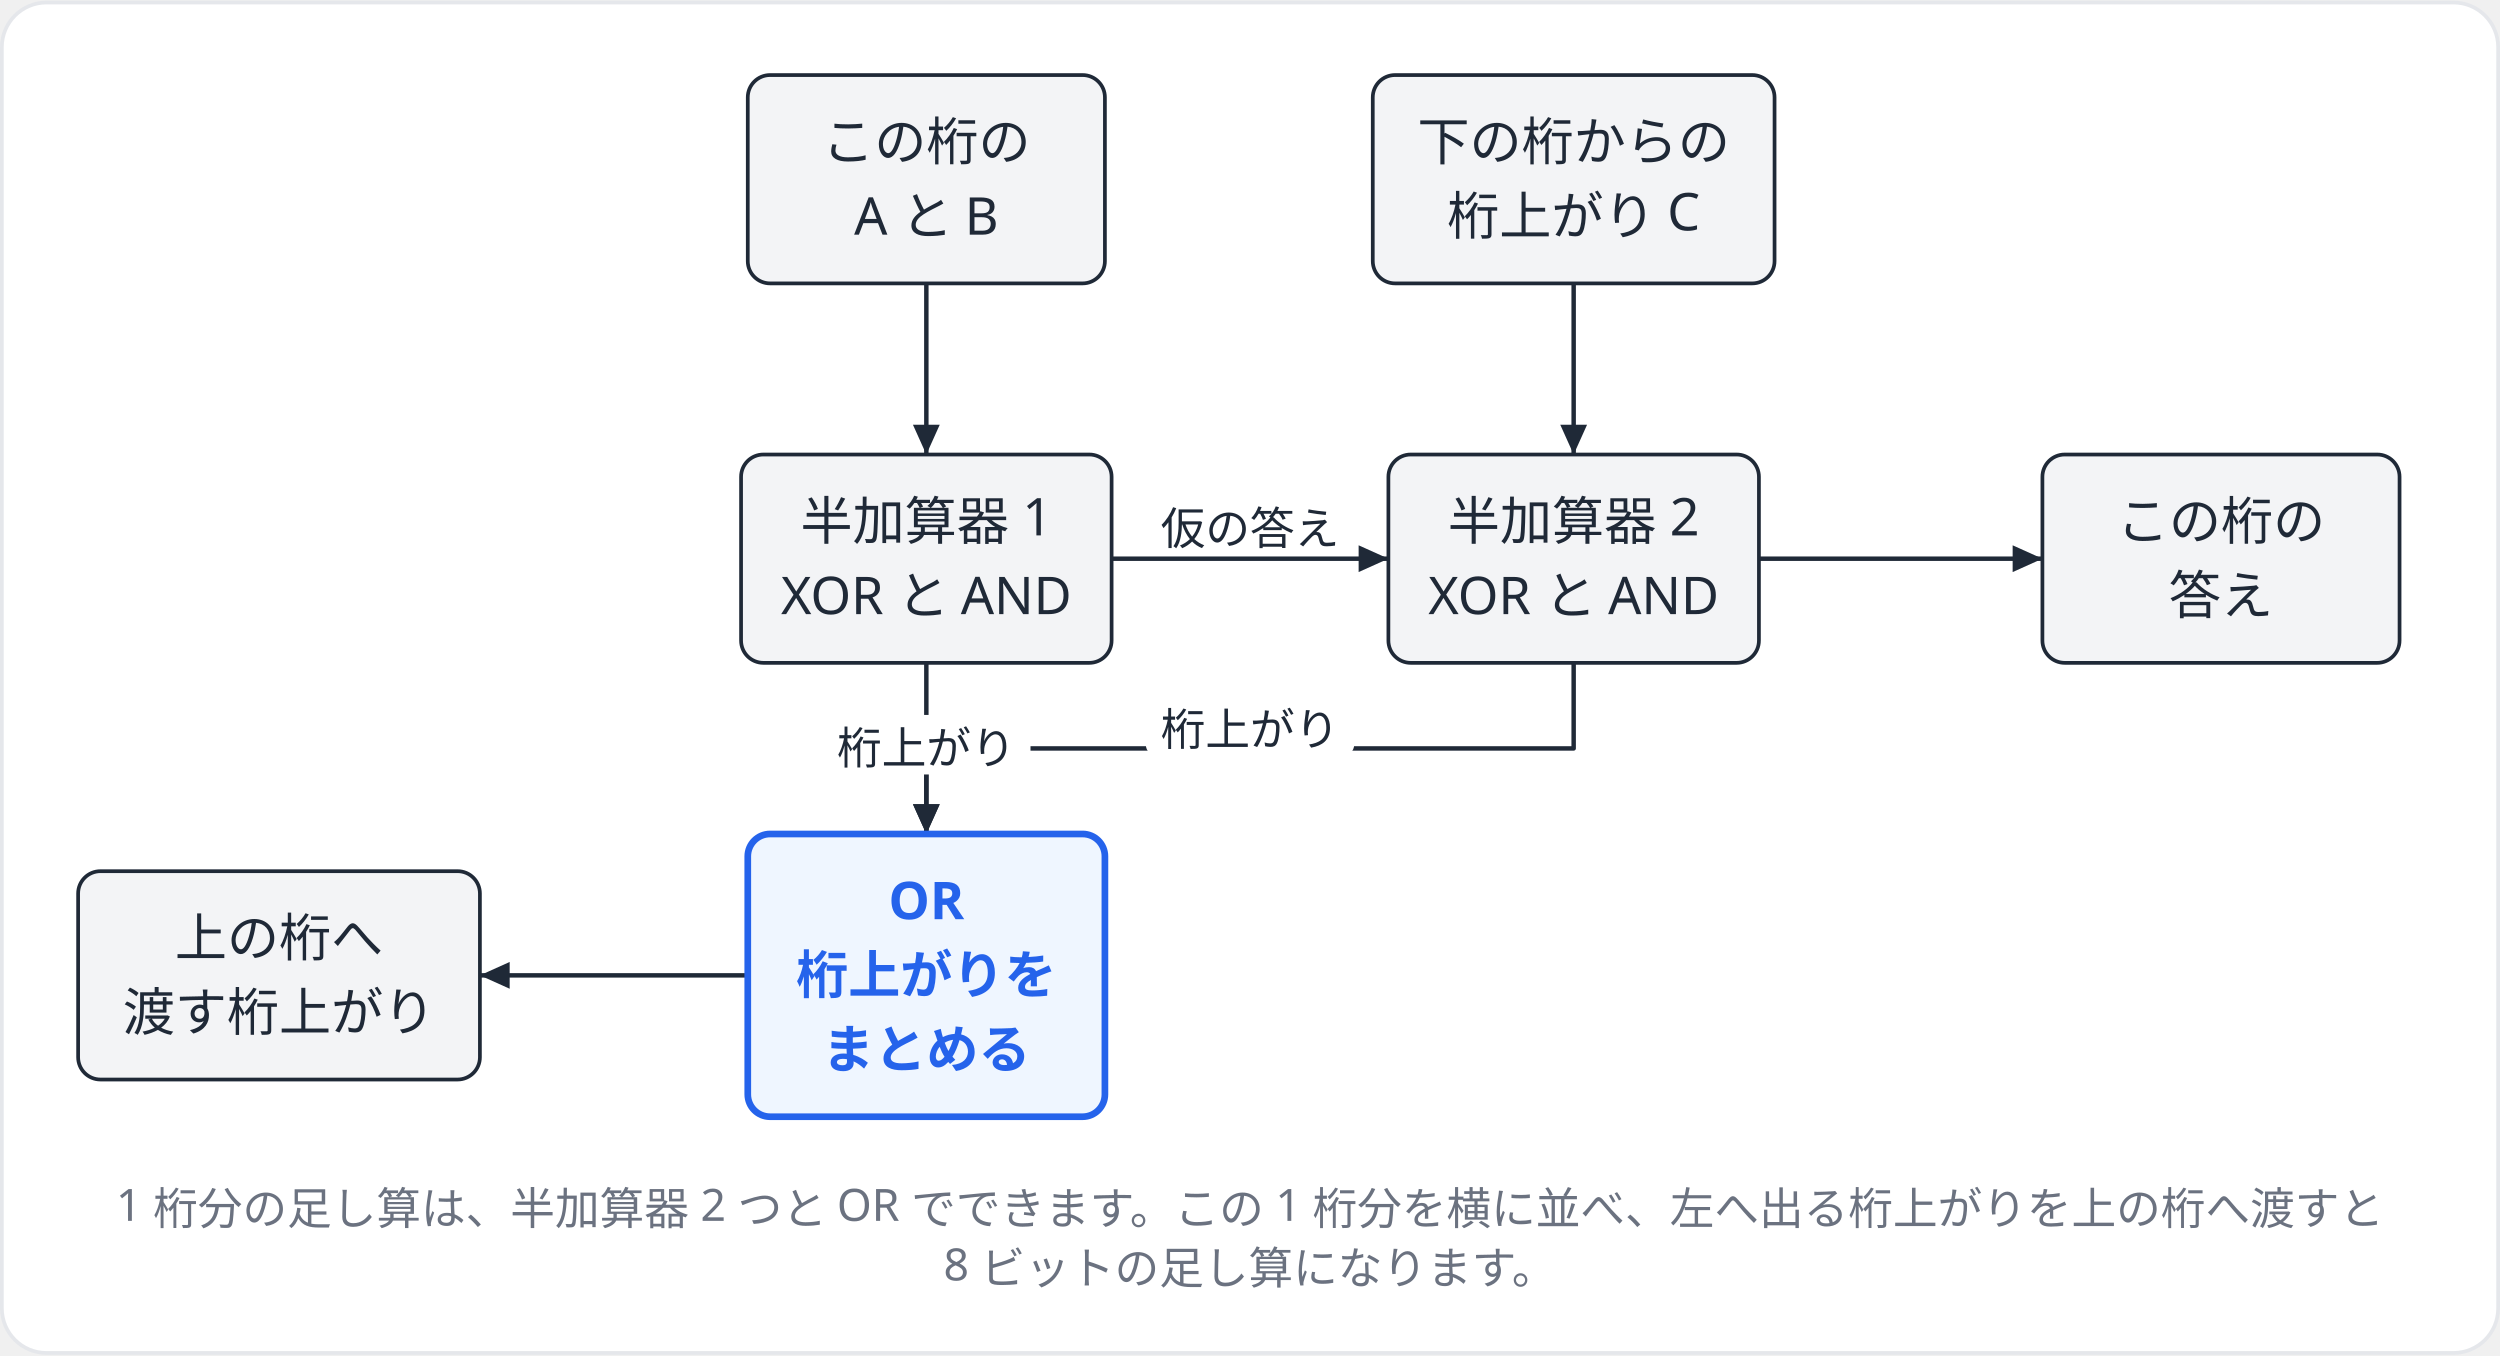
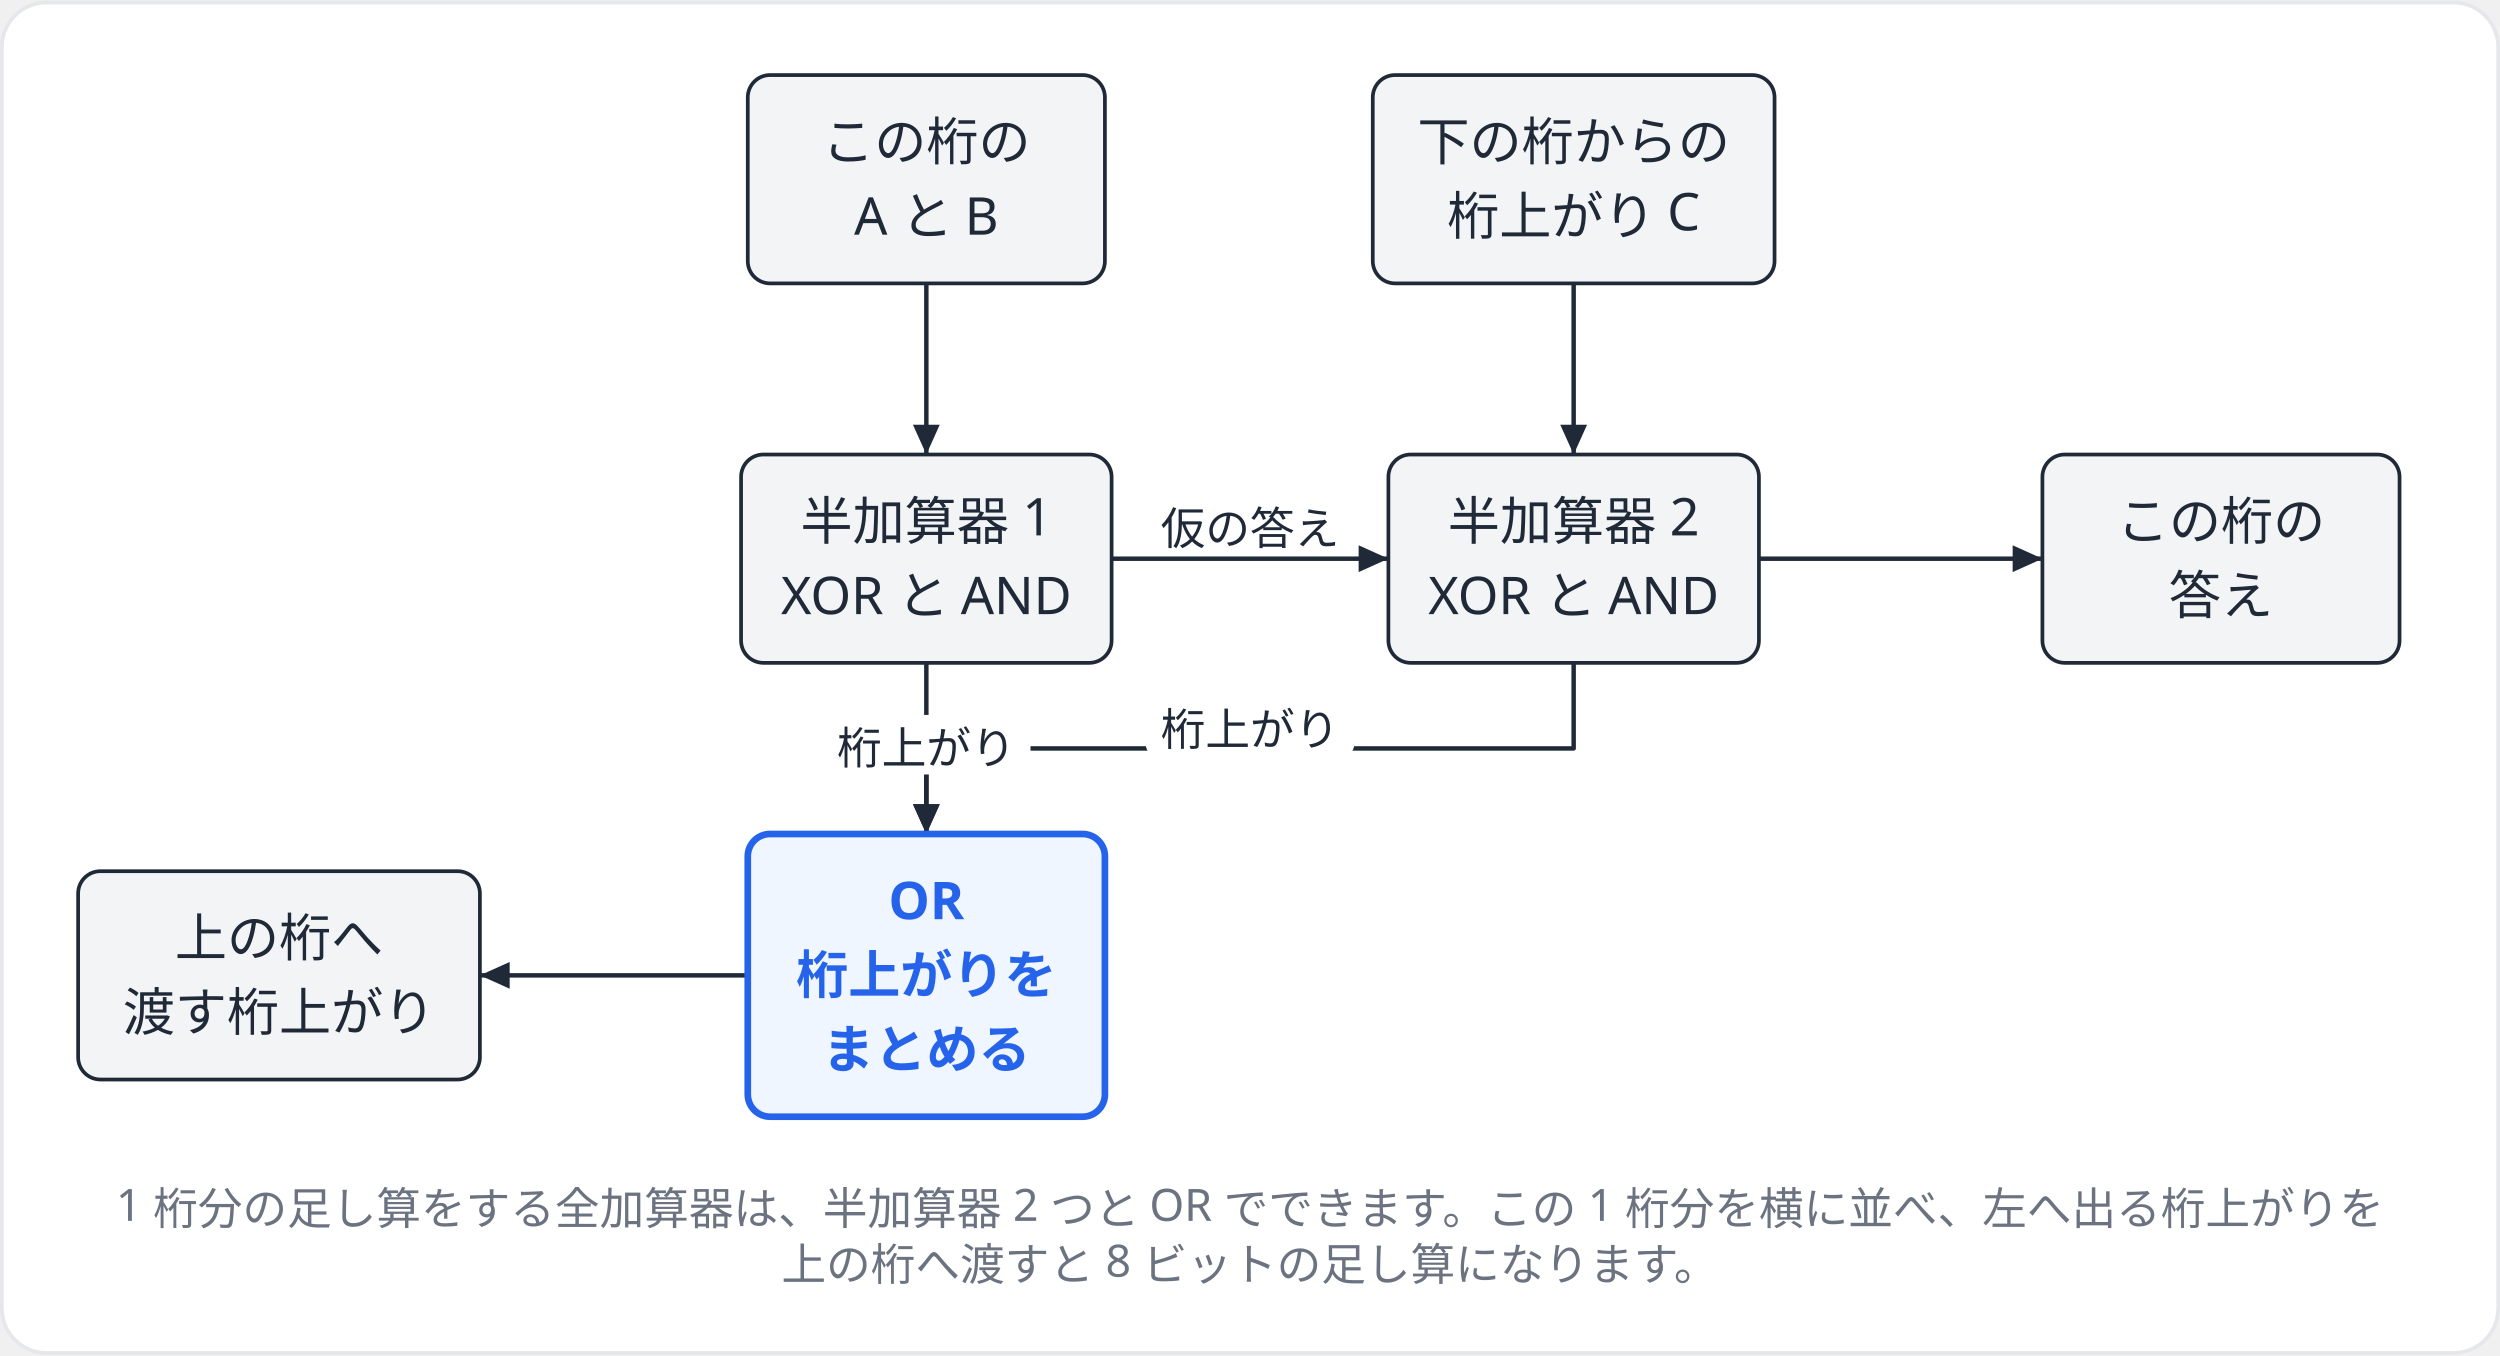
<svg xmlns="http://www.w3.org/2000/svg" width="640" height="347" viewBox="0 0 672 364" role="img">
  <rect x="0.5" y="0.5" width="671" height="363" rx="12" fill="#ffffff" stroke="#e5e7eb" stroke-width="1" />
  <g transform="translate(20 20)">
    <polyline points="229,56 229,102" fill="none" stroke="#1f2937" stroke-width="1.2" stroke-linejoin="round" />
    <polygon points="229,102 225.4,94 232.6,94" fill="#1f2937" />
    <polyline points="403,56 403,102" fill="none" stroke="#1f2937" stroke-width="1.2" stroke-linejoin="round" />
    <polygon points="403,102 399.4,94 406.6,94" fill="#1f2937" />
    <polyline points="278.8,130 353.2,130" fill="none" stroke="#1f2937" stroke-width="1.2" stroke-linejoin="round" />
    <polygon points="353.2,130 345.2,133.6 345.2,126.4" fill="#1f2937" />
    <polyline points="452.8,130 529,130" fill="none" stroke="#1f2937" stroke-width="1.2" stroke-linejoin="round" />
    <polygon points="529,130 521,133.6 521,126.4" fill="#1f2937" />
    <polyline points="229,158 229,204" fill="none" stroke="#1f2937" stroke-width="1.2" stroke-linejoin="round" />
    <polygon points="229,204 225.4,196 232.6,196" fill="#1f2937" />
    <polyline points="403,158 403,181 229,181 229,204" fill="none" stroke="#1f2937" stroke-width="1.2" stroke-linejoin="round" />
    <polygon points="229,204 225.4,196 232.6,196" fill="#1f2937" />
    <polyline points="181,242 109,242" fill="none" stroke="#1f2937" stroke-width="1.2" stroke-linejoin="round" />
    <polygon points="109,242 117,238.4 117,245.6" fill="#1f2937" />
    <rect x="181" y="0" width="96" height="56" rx="6" fill="#f3f4f6" stroke="#1f2937" stroke-width="1" />
    <text x="229" y="22.9" font-family="Hiragino Sans, Hiragino Kaku Gothic ProN, Noto Sans JP, Yu Gothic, Meiryo, sans-serif" font-size="14" fill="#1f2937" text-anchor="middle">この桁の</text>
    <text x="229" y="42.9" font-family="Hiragino Sans, Hiragino Kaku Gothic ProN, Noto Sans JP, Yu Gothic, Meiryo, sans-serif" font-size="14" fill="#1f2937" text-anchor="middle">A と B</text>
    <rect x="349" y="0" width="108" height="56" rx="6" fill="#f3f4f6" stroke="#1f2937" stroke-width="1" />
    <text x="403" y="22.9" font-family="Hiragino Sans, Hiragino Kaku Gothic ProN, Noto Sans JP, Yu Gothic, Meiryo, sans-serif" font-size="14" fill="#1f2937" text-anchor="middle">下の桁からの</text>
    <text x="403" y="42.9" font-family="Hiragino Sans, Hiragino Kaku Gothic ProN, Noto Sans JP, Yu Gothic, Meiryo, sans-serif" font-size="14" fill="#1f2937" text-anchor="middle">桁上がり C</text>
    <rect x="179.2" y="102" width="99.6" height="56" rx="6" fill="#f3f4f6" stroke="#1f2937" stroke-width="1" />
    <text x="229" y="124.9" font-family="Hiragino Sans, Hiragino Kaku Gothic ProN, Noto Sans JP, Yu Gothic, Meiryo, sans-serif" font-size="14" fill="#1f2937" text-anchor="middle">半加算器 1</text>
    <text x="229" y="144.9" font-family="Hiragino Sans, Hiragino Kaku Gothic ProN, Noto Sans JP, Yu Gothic, Meiryo, sans-serif" font-size="14" fill="#1f2937" text-anchor="middle">XOR と AND</text>
    <rect x="353.2" y="102" width="99.6" height="56" rx="6" fill="#f3f4f6" stroke="#1f2937" stroke-width="1" />
    <text x="403" y="124.9" font-family="Hiragino Sans, Hiragino Kaku Gothic ProN, Noto Sans JP, Yu Gothic, Meiryo, sans-serif" font-size="14" fill="#1f2937" text-anchor="middle">半加算器 2</text>
    <text x="403" y="144.9" font-family="Hiragino Sans, Hiragino Kaku Gothic ProN, Noto Sans JP, Yu Gothic, Meiryo, sans-serif" font-size="14" fill="#1f2937" text-anchor="middle">XOR と AND</text>
    <rect x="529" y="102" width="96" height="56" rx="6" fill="#f3f4f6" stroke="#1f2937" stroke-width="1" />
    <text x="577" y="124.9" font-family="Hiragino Sans, Hiragino Kaku Gothic ProN, Noto Sans JP, Yu Gothic, Meiryo, sans-serif" font-size="14" fill="#1f2937" text-anchor="middle">この桁の</text>
    <text x="577" y="144.9" font-family="Hiragino Sans, Hiragino Kaku Gothic ProN, Noto Sans JP, Yu Gothic, Meiryo, sans-serif" font-size="14" fill="#1f2937" text-anchor="middle">答え</text>
    <rect x="1" y="214" width="108" height="56" rx="6" fill="#f3f4f6" stroke="#1f2937" stroke-width="1" />
    <text x="55" y="236.9" font-family="Hiragino Sans, Hiragino Kaku Gothic ProN, Noto Sans JP, Yu Gothic, Meiryo, sans-serif" font-size="14" fill="#1f2937" text-anchor="middle">上の桁へ</text>
    <text x="55" y="256.9" font-family="Hiragino Sans, Hiragino Kaku Gothic ProN, Noto Sans JP, Yu Gothic, Meiryo, sans-serif" font-size="14" fill="#1f2937" text-anchor="middle">渡す桁上がり</text>
    <rect x="181" y="204" width="96" height="76" rx="6" fill="#eff6ff" stroke="#2563eb" stroke-width="1.8" />
    <text x="229" y="226.9" font-family="Hiragino Sans, Hiragino Kaku Gothic ProN, Noto Sans JP, Yu Gothic, Meiryo, sans-serif" font-size="14" fill="#2563eb" text-anchor="middle" font-weight="600">OR</text>
    <text x="229" y="246.9" font-family="Hiragino Sans, Hiragino Kaku Gothic ProN, Noto Sans JP, Yu Gothic, Meiryo, sans-serif" font-size="14" fill="#2563eb" text-anchor="middle" font-weight="600">桁上がりを</text>
    <text x="229" y="266.9" font-family="Hiragino Sans, Hiragino Kaku Gothic ProN, Noto Sans JP, Yu Gothic, Meiryo, sans-serif" font-size="14" fill="#2563eb" text-anchor="middle" font-weight="600">まとめる</text>
    <rect x="288" y="113" width="56" height="16" rx="3" fill="#ffffff" />
    <text x="316" y="126.2" font-family="Hiragino Sans, Hiragino Kaku Gothic ProN, Noto Sans JP, Yu Gothic, Meiryo, sans-serif" font-size="12" fill="#1f2937" text-anchor="middle">仮の答え</text>
    <rect x="201" y="172" width="56" height="16" rx="3" fill="#ffffff" />
    <text x="229" y="185.2" font-family="Hiragino Sans, Hiragino Kaku Gothic ProN, Noto Sans JP, Yu Gothic, Meiryo, sans-serif" font-size="12" fill="#1f2937" text-anchor="middle">桁上がり</text>
    <rect x="288" y="167" width="56" height="16" rx="3" fill="#ffffff" />
    <text x="316" y="180.2" font-family="Hiragino Sans, Hiragino Kaku Gothic ProN, Noto Sans JP, Yu Gothic, Meiryo, sans-serif" font-size="12" fill="#1f2937" text-anchor="middle">桁上がり</text>
  </g>
-   <text x="336" y="328" font-family="Hiragino Sans, Hiragino Kaku Gothic ProN, Noto Sans JP, Yu Gothic, Meiryo, sans-serif" font-size="12" fill="#6b7280" text-anchor="middle">1 桁分の足し算は、半加算器 2 つと OR でできます。この 1 桁分を横に並べ、左へ出る桁上がりを上の桁へ渡すと</text>
-   <text x="336" y="344" font-family="Hiragino Sans, Hiragino Kaku Gothic ProN, Noto Sans JP, Yu Gothic, Meiryo, sans-serif" font-size="12" fill="#6b7280" text-anchor="middle">8 ビットの足し算になります。</text>
+   <text x="336" y="328" font-family="Hiragino Sans, Hiragino Kaku Gothic ProN, Noto Sans JP, Yu Gothic, Meiryo, sans-serif" font-size="12" fill="#6b7280" text-anchor="middle">1 桁分の足し算をする全加算器は、半加算器 2 つと OR でできます。この 1 桁分を横に並べ、左へ出る桁上がりを</text>
+   <text x="336" y="344" font-family="Hiragino Sans, Hiragino Kaku Gothic ProN, Noto Sans JP, Yu Gothic, Meiryo, sans-serif" font-size="12" fill="#6b7280" text-anchor="middle">上の桁へ渡すと 8 ビットの足し算になります。</text>
</svg>
